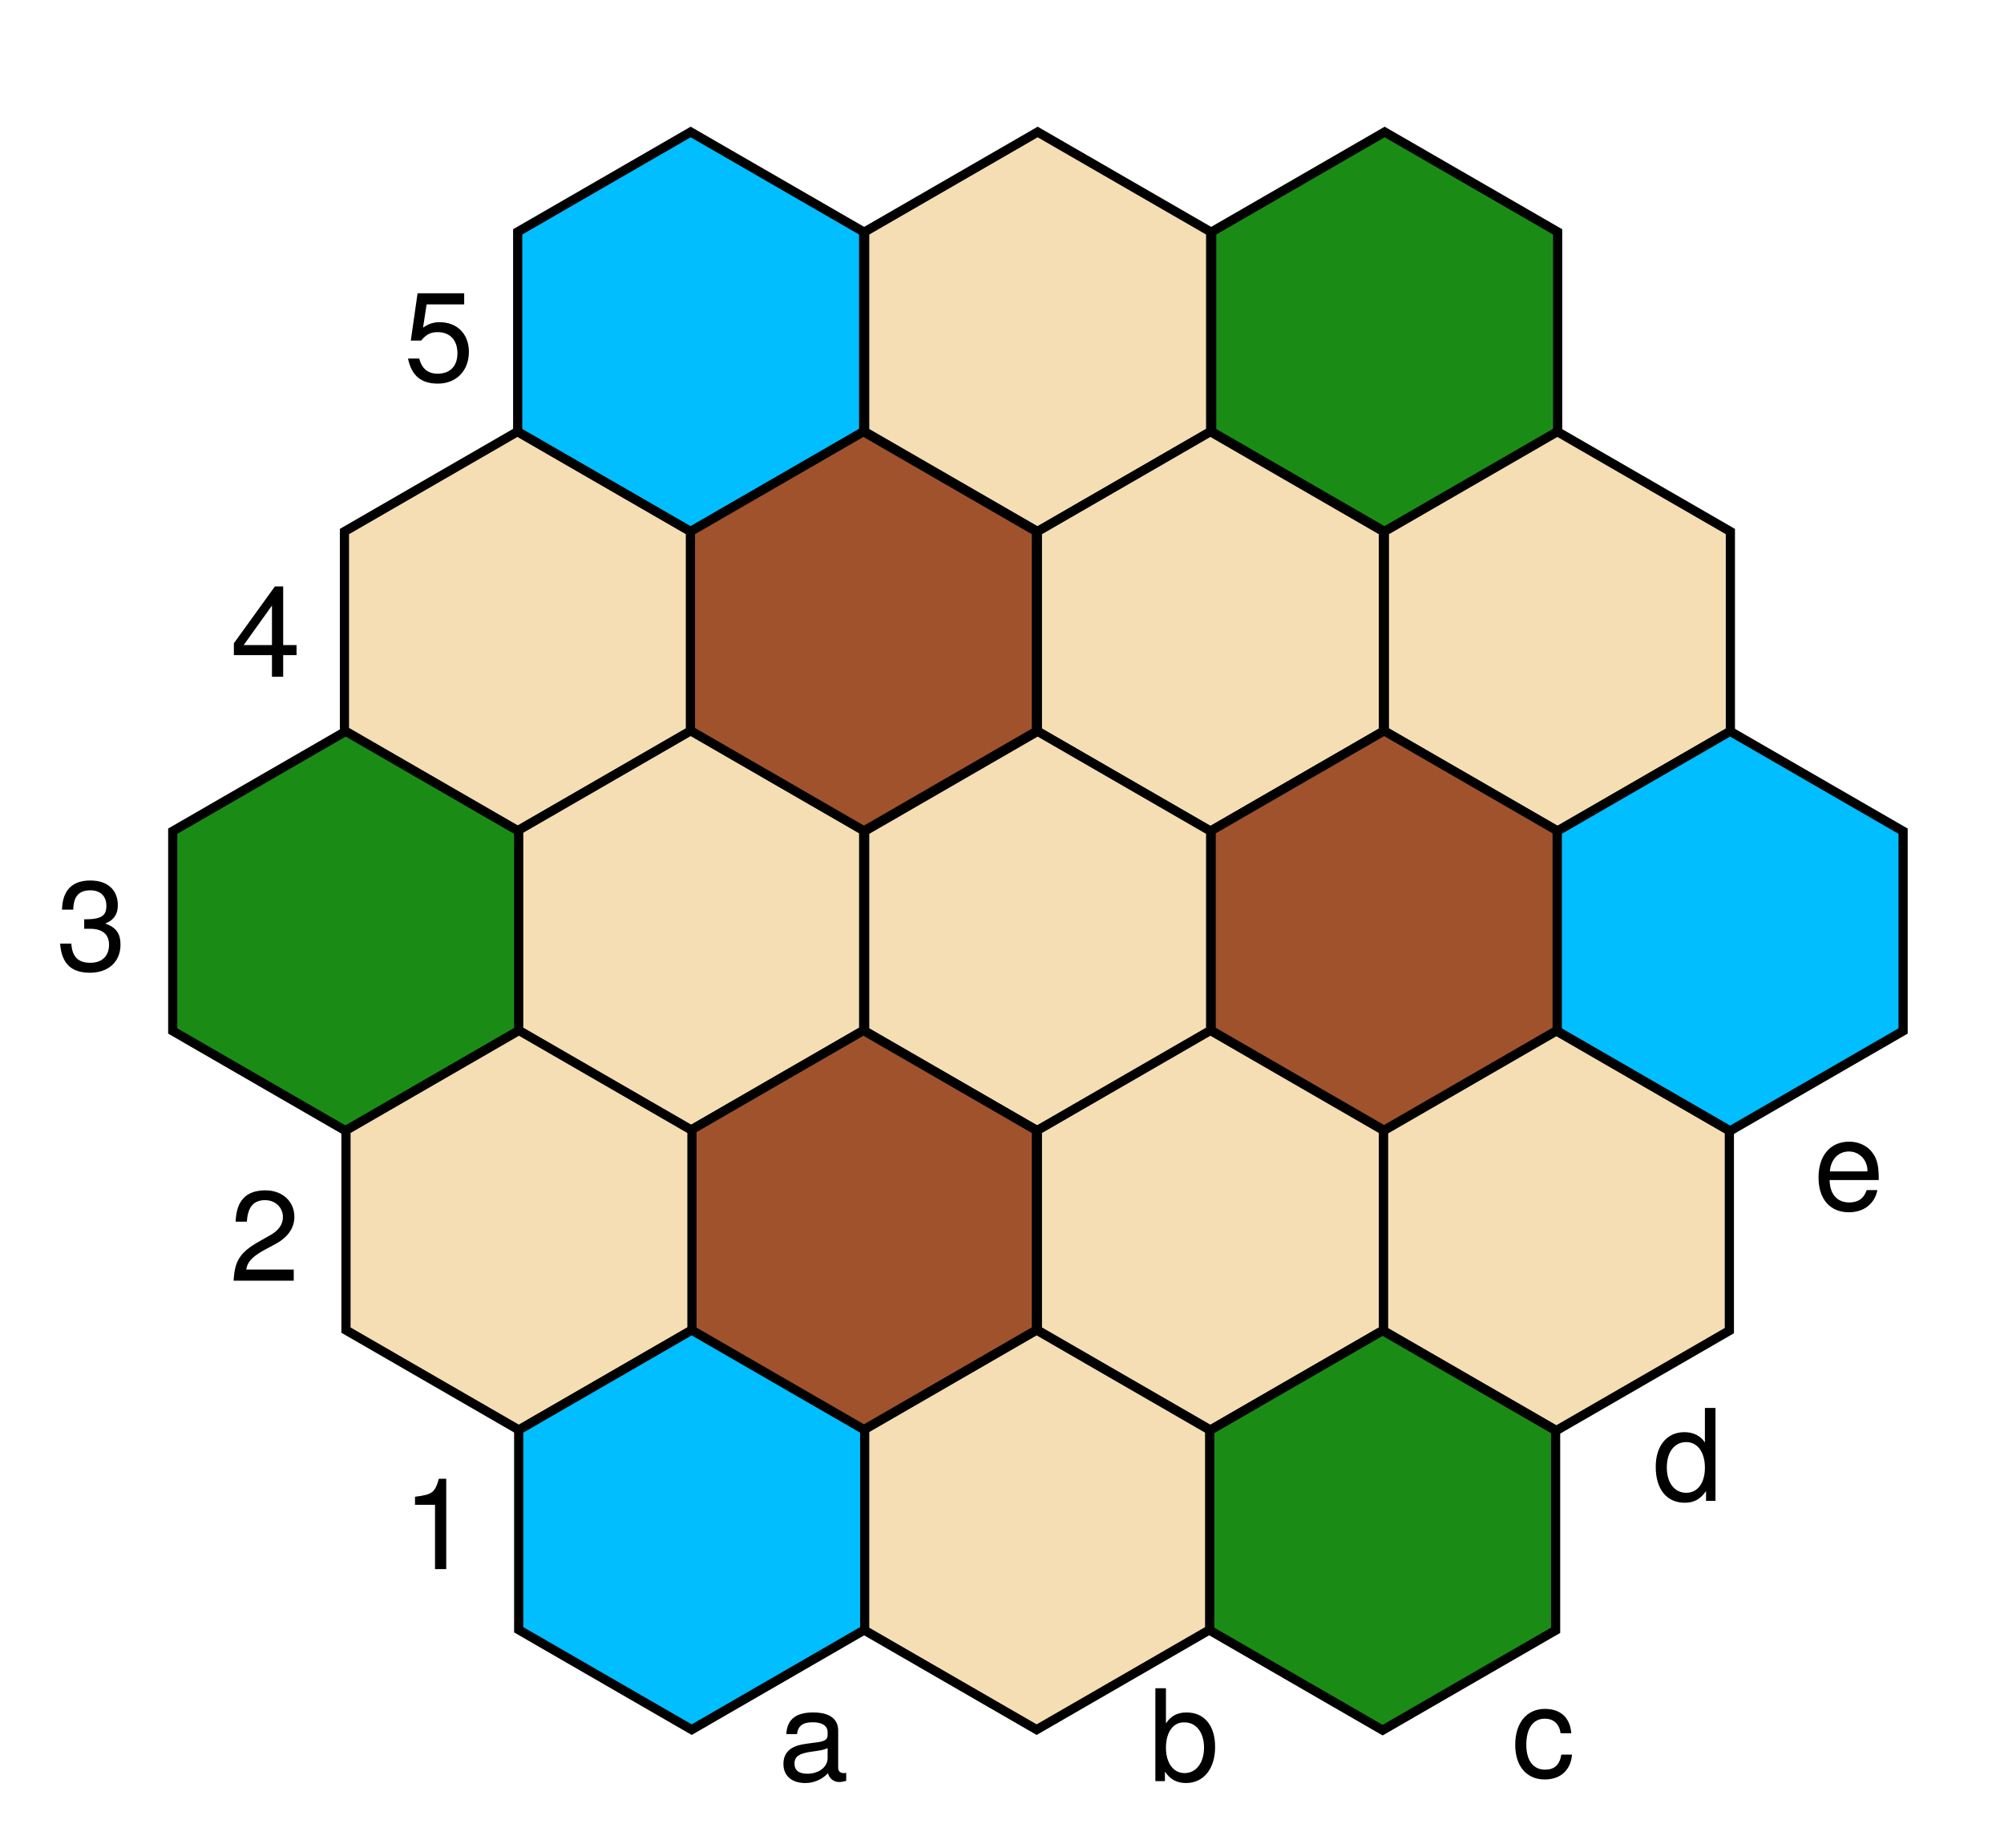
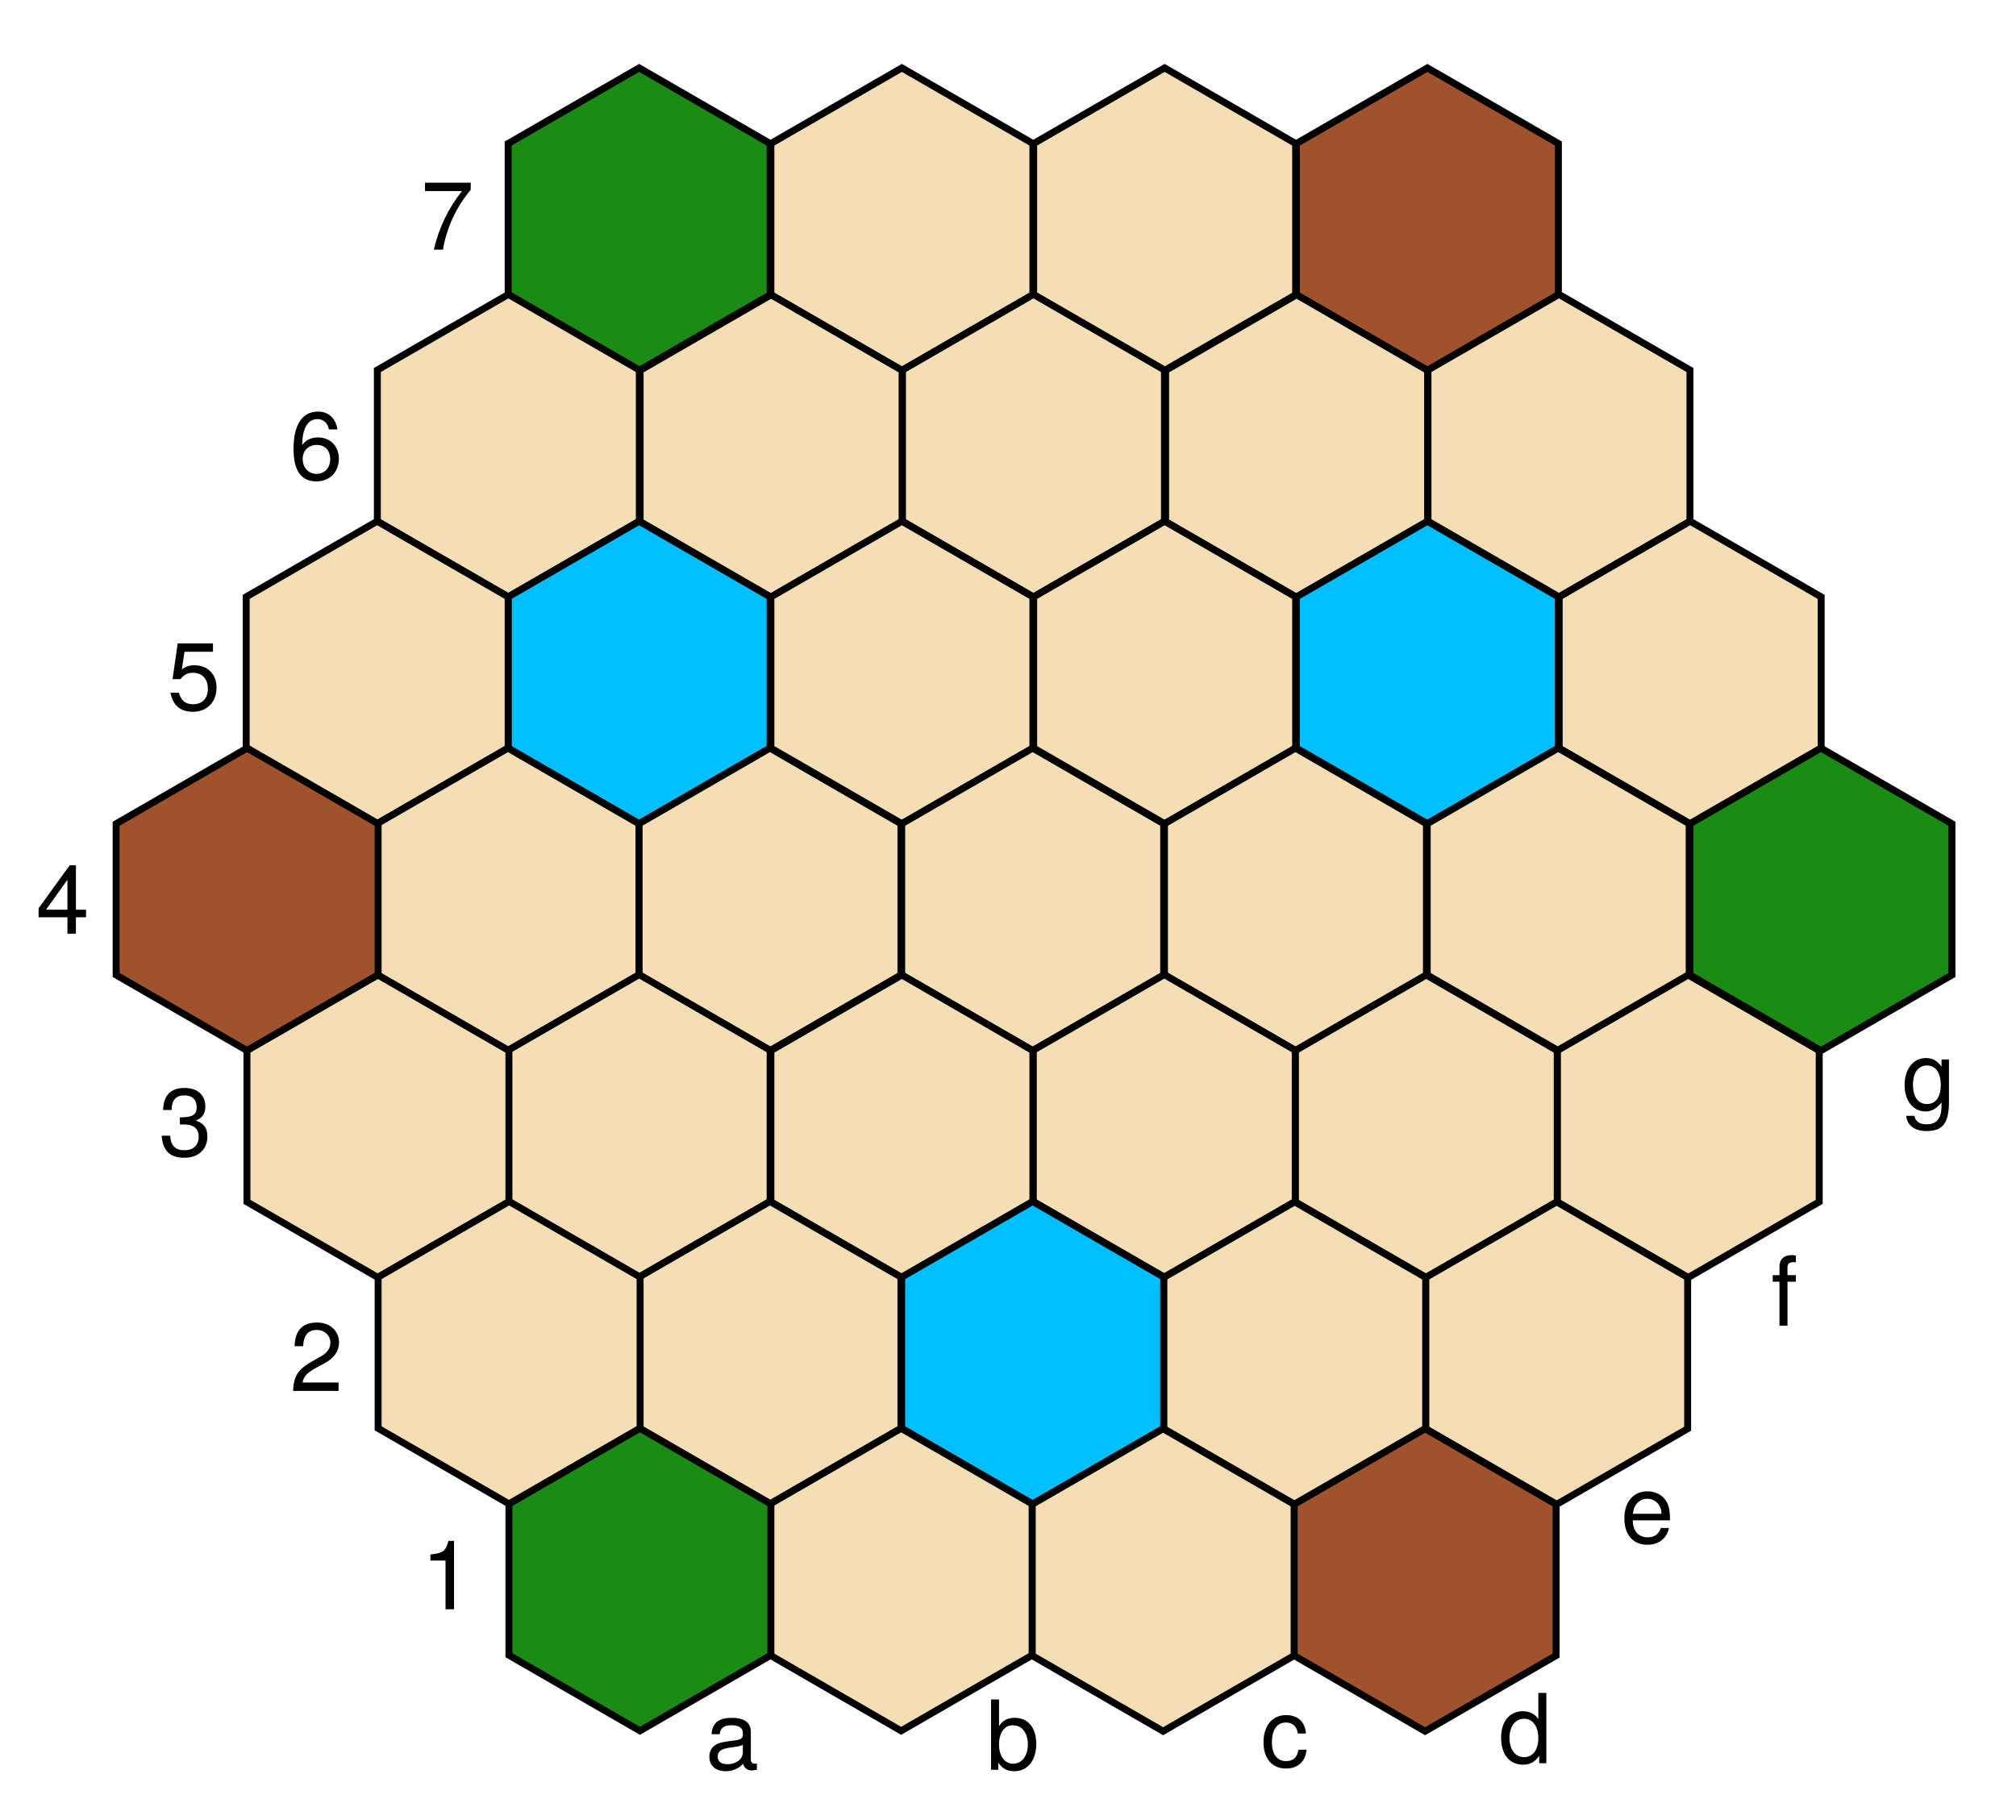
- <svg xmlns="http://www.w3.org/2000/svg" width="3933px" height="3625px" viewBox="0 0 3933 3625" version="1.1">
+ <svg xmlns="http://www.w3.org/2000/svg" width="5225px" height="4717px" viewBox="0 0 5225 4717" version="1.1">
  <defs />
  <g id="Page-1" stroke="none" stroke-width="1" fill="none" fill-rule="evenodd">
-     <g id="hexes" transform="translate(0, -916)" stroke="#000000" stroke-width="18">
-       <polygon id="e5" fill="#1A8C16" points="2717.5 1175 3057 1371 3057 1763 2717.5 1959 2378 1763 2378 1371" />
+     <g id="hexes" transform="translate(301, 176)" stroke="#000000" stroke-width="18">
+       <polygon id="g7" fill="#A0522D" points="3398.5 0 3738 196 3738 588 3398.5 784 3059 588 3059 196" />
+       <polygon id="g6" fill="#F5DEB3" points="3739.5 587 4079 783 4079 1175 3739.5 1371 3400 1175 3400 783" />
+       <polygon id="g5" fill="#F5DEB3" points="4079.5 1175 4419 1371 4419 1763 4079.5 1959 3740 1763 3740 1371" />
+       <polygon id="g4" fill="#1A8C16" points="4418.5 1763 4758 1959 4758 2351 4418.5 2547 4079 2351 4079 1959" />
+       <polygon id="f7" fill="#F5DEB3" points="2717.5 0 3057 196 3057 588 2717.5 784 2378 588 2378 196" />
+       <polygon id="f6" fill="#F5DEB3" points="3059.5 588 3399 784 3399 1176 3059.5 1372 2720 1176 2720 784" />
+       <polygon id="f5" fill="#00BEFF" points="3398.5 1175 3738 1371 3738 1763 3398.5 1959 3059 1763 3059 1371" />
+       <polygon id="f4" fill="#F5DEB3" points="3737.5 1763 4077 1959 4077 2351 3737.5 2547 3398 2351 3398 1959" />
+       <polygon id="f3" fill="#F5DEB3" points="4074.5 2351 4414 2547 4414 2939 4074.5 3135 3735 2939 3735 2547" />
+       <polygon id="e7" fill="#F5DEB3" points="2036.5 0 2376 196 2376 588 2036.5 784 1697 588 1697 196" />
+       <polygon id="e6" fill="#F5DEB3" points="2377.5 587 2717 783 2717 1175 2377.5 1371 2038 1175 2038 783" />
+       <polygon id="e5" fill="#F5DEB3" points="2717.5 1175 3057 1371 3057 1763 2717.5 1959 2378 1763 2378 1371" />
      <polygon id="e4" fill="#F5DEB3" points="3056.5 1763 3396 1959 3396 2351 3056.5 2547 2717 2351 2717 1959" />
-       <polygon id="e3" fill="#00BEFF" points="3395.5 2351 3735 2547 3735 2939 3395.5 3135 3056 2939 3056 2547" />
+       <polygon id="e3" fill="#F5DEB3" points="3395.5 2351 3735 2547 3735 2939 3395.5 3135 3056 2939 3056 2547" />
+       <polygon id="e2" fill="#F5DEB3" points="3733.5 2939 4073 3135 4073 3527 3733.5 3723 3394 3527 3394 3135" />
+       <polygon id="d7" fill="#1A8C16" points="1355.5 0 1695 196 1695 588 1355.5 784 1016 588 1016 196" />
+       <polygon id="d6" fill="#F5DEB3" points="1697.5 588 2037 784 2037 1176 1697.5 1372 1358 1176 1358 784" />
      <polygon id="d5" fill="#F5DEB3" points="2036.5 1175 2376 1371 2376 1763 2036.5 1959 1697 1763 1697 1371" />
      <polygon id="d4" fill="#F5DEB3" points="2375.5 1763 2715 1959 2715 2351 2375.5 2547 2036 2351 2036 1959" />
-       <polygon id="d3" fill="#A0522D" points="2716.5 2350 3056 2546 3056 2938 2716.5 3134 2377 2938 2377 2546" />
+       <polygon id="d3" fill="#F5DEB3" points="2716.5 2350 3056 2546 3056 2938 2716.5 3134 2377 2938 2377 2546" />
      <polygon id="d2" fill="#F5DEB3" points="3054.5 2939 3394 3135 3394 3527 3054.5 3723 2715 3527 2715 3135" />
+       <polygon id="d1" fill="#A0522D" points="3392.5 3527 3732 3723 3732 4115 3392.5 4311 3053 4115 3053 3723" />
+       <polygon id="c6" fill="#F5DEB3" points="1016.5 587 1356 783 1356 1175 1016.5 1371 677 1175 677 783" />
      <polygon id="c5" fill="#00BEFF" points="1355.5 1175 1695 1371 1695 1763 1355.5 1959 1016 1763 1016 1371" />
-       <polygon id="c4" fill="#A0522D" points="1694.5 1763 2034 1959 2034 2351 1694.5 2547 1355 2351 1355 1959" />
+       <polygon id="c4" fill="#F5DEB3" points="1694.5 1763 2034 1959 2034 2351 1694.5 2547 1355 2351 1355 1959" />
      <polygon id="c3" fill="#F5DEB3" points="2036.5 2351 2376 2547 2376 2939 2036.5 3135 1697 2939 1697 2547" />
-       <polygon id="c2" fill="#F5DEB3" points="2375.5 2938 2715 3134 2715 3526 2375.5 3722 2036 3526 2036 3134" />
-       <polygon id="c1" fill="#1A8C16" points="2713.5 3527 3053 3723 3053 4115 2713.5 4311 2374 4115 2374 3723" />
+       <polygon id="c2" fill="#00BEFF" points="2375.5 2938 2715 3134 2715 3526 2375.5 3722 2036 3526 2036 3134" />
+       <polygon id="c1" fill="#F5DEB3" points="2713.5 3527 3053 3723 3053 4115 2713.5 4311 2374 4115 2374 3723" />
+       <polygon id="b5" fill="#F5DEB3" points="676.5 1175 1016 1371 1016 1763 676.5 1959 337 1763 337 1371" />
      <polygon id="b4" fill="#F5DEB3" points="1015.5 1763 1355 1959 1355 2351 1015.5 2547 676 2351 676 1959" />
      <polygon id="b3" fill="#F5DEB3" points="1355.5 2350 1695 2546 1695 2938 1355.5 3134 1016 2938 1016 2546" />
-       <polygon id="b2" fill="#A0522D" points="1694.5 2938 2034 3134 2034 3526 1694.5 3722 1355 3526 1355 3134" />
+       <polygon id="b2" fill="#F5DEB3" points="1694.5 2938 2034 3134 2034 3526 1694.5 3722 1355 3526 1355 3134" />
      <polygon id="b1" fill="#F5DEB3" points="2034.5 3526 2374 3722 2374 4114 2034.5 4310 1695 4114 1695 3722" />
-       <polygon id="a3" fill="#1A8C16" points="678.5 2351 1018 2547 1018 2939 678.5 3135 339 2939 339 2547" />
+       <polygon id="a4" fill="#A0522D" points="339.5 1763 679 1959 679 2351 339.5 2547 2.78547555e-13 2351 0 1959" />
+       <polygon id="a3" fill="#F5DEB3" points="678.5 2351 1018 2547 1018 2939 678.5 3135 339 2939 339 2547" />
      <polygon id="a2" fill="#F5DEB3" points="1018.5 2938 1358 3134 1358 3526 1018.5 3722 679 3526 679 3134" />
-       <polygon id="a1" fill="#00BEFF" points="1357.5 3526 1697 3722 1697 4114 1357.5 4310 1018 4114 1018 3722" />
+       <polygon id="a1" fill="#1A8C16" points="1357.5 3526 1697 3722 1697 4114 1357.5 4310 1018 4114 1018 3722" />
    </g>
-     <g id="ranks" transform="translate(110, -683)" fill="#000000" font-family="HelveticaNeue, Helvetica Neue" font-size="250" font-weight="normal">
+     <g id="ranks" transform="translate(93, 409)" fill="#000000" font-family="HelveticaNeue, Helvetica Neue" font-size="250" font-weight="normal">
      <text id="1">
-         <tspan x="679" y="3762">1</tspan>
+         <tspan x="997" y="3762">1</tspan>
      </text>
      <text id="2">
-         <tspan x="340" y="3196">2</tspan>
+         <tspan x="658" y="3196">2</tspan>
      </text>
      <text id="3">
-         <tspan x="0" y="2588">3</tspan>
+         <tspan x="318" y="2588">3</tspan>
      </text>
      <text id="4">
-         <tspan x="342" y="2011">4</tspan>
+         <tspan x="0" y="2011">4</tspan>
      </text>
      <text id="5">
-         <tspan x="682" y="1432">5</tspan>
+         <tspan x="340" y="1432">5</tspan>
+       </text>
+       <text id="6">
+         <tspan x="657" y="835">6</tspan>
+       </text>
+       <text id="7">
+         <tspan x="997" y="238">7</tspan>
      </text>
    </g>
-     <g id="files" transform="translate(1527, 1547)" fill="#000000" font-family="HelveticaNeue, Helvetica Neue" font-size="250" font-weight="normal">
+     <g id="files" transform="translate(1828, 2639)" fill="#000000" font-family="HelveticaNeue, Helvetica Neue" font-size="250" font-weight="normal">
      <text id="a">
        <tspan x="0" y="1948">a</tspan>
      </text>
      <text id="b">
        <tspan x="727" y="1948">b</tspan>
      </text>
      <text id="c">
        <tspan x="1439" y="1941">c</tspan>
      </text>
      <text id="d">
-         <tspan x="1716" y="1398">d</tspan>
+         <tspan x="2056" y="1931">d</tspan>
      </text>
      <text id="e">
-         <tspan x="2032" y="828">e</tspan>
+         <tspan x="2372" y="1361">e</tspan>
+       </text>
+       <text id="f">
+         <tspan x="2762" y="797">f</tspan>
+       </text>
+       <text id="g">
+         <tspan x="3101" y="238">g</tspan>
      </text>
    </g>
+     <g id="Units" transform="translate(1109, 2025)" />
  </g>
</svg>
